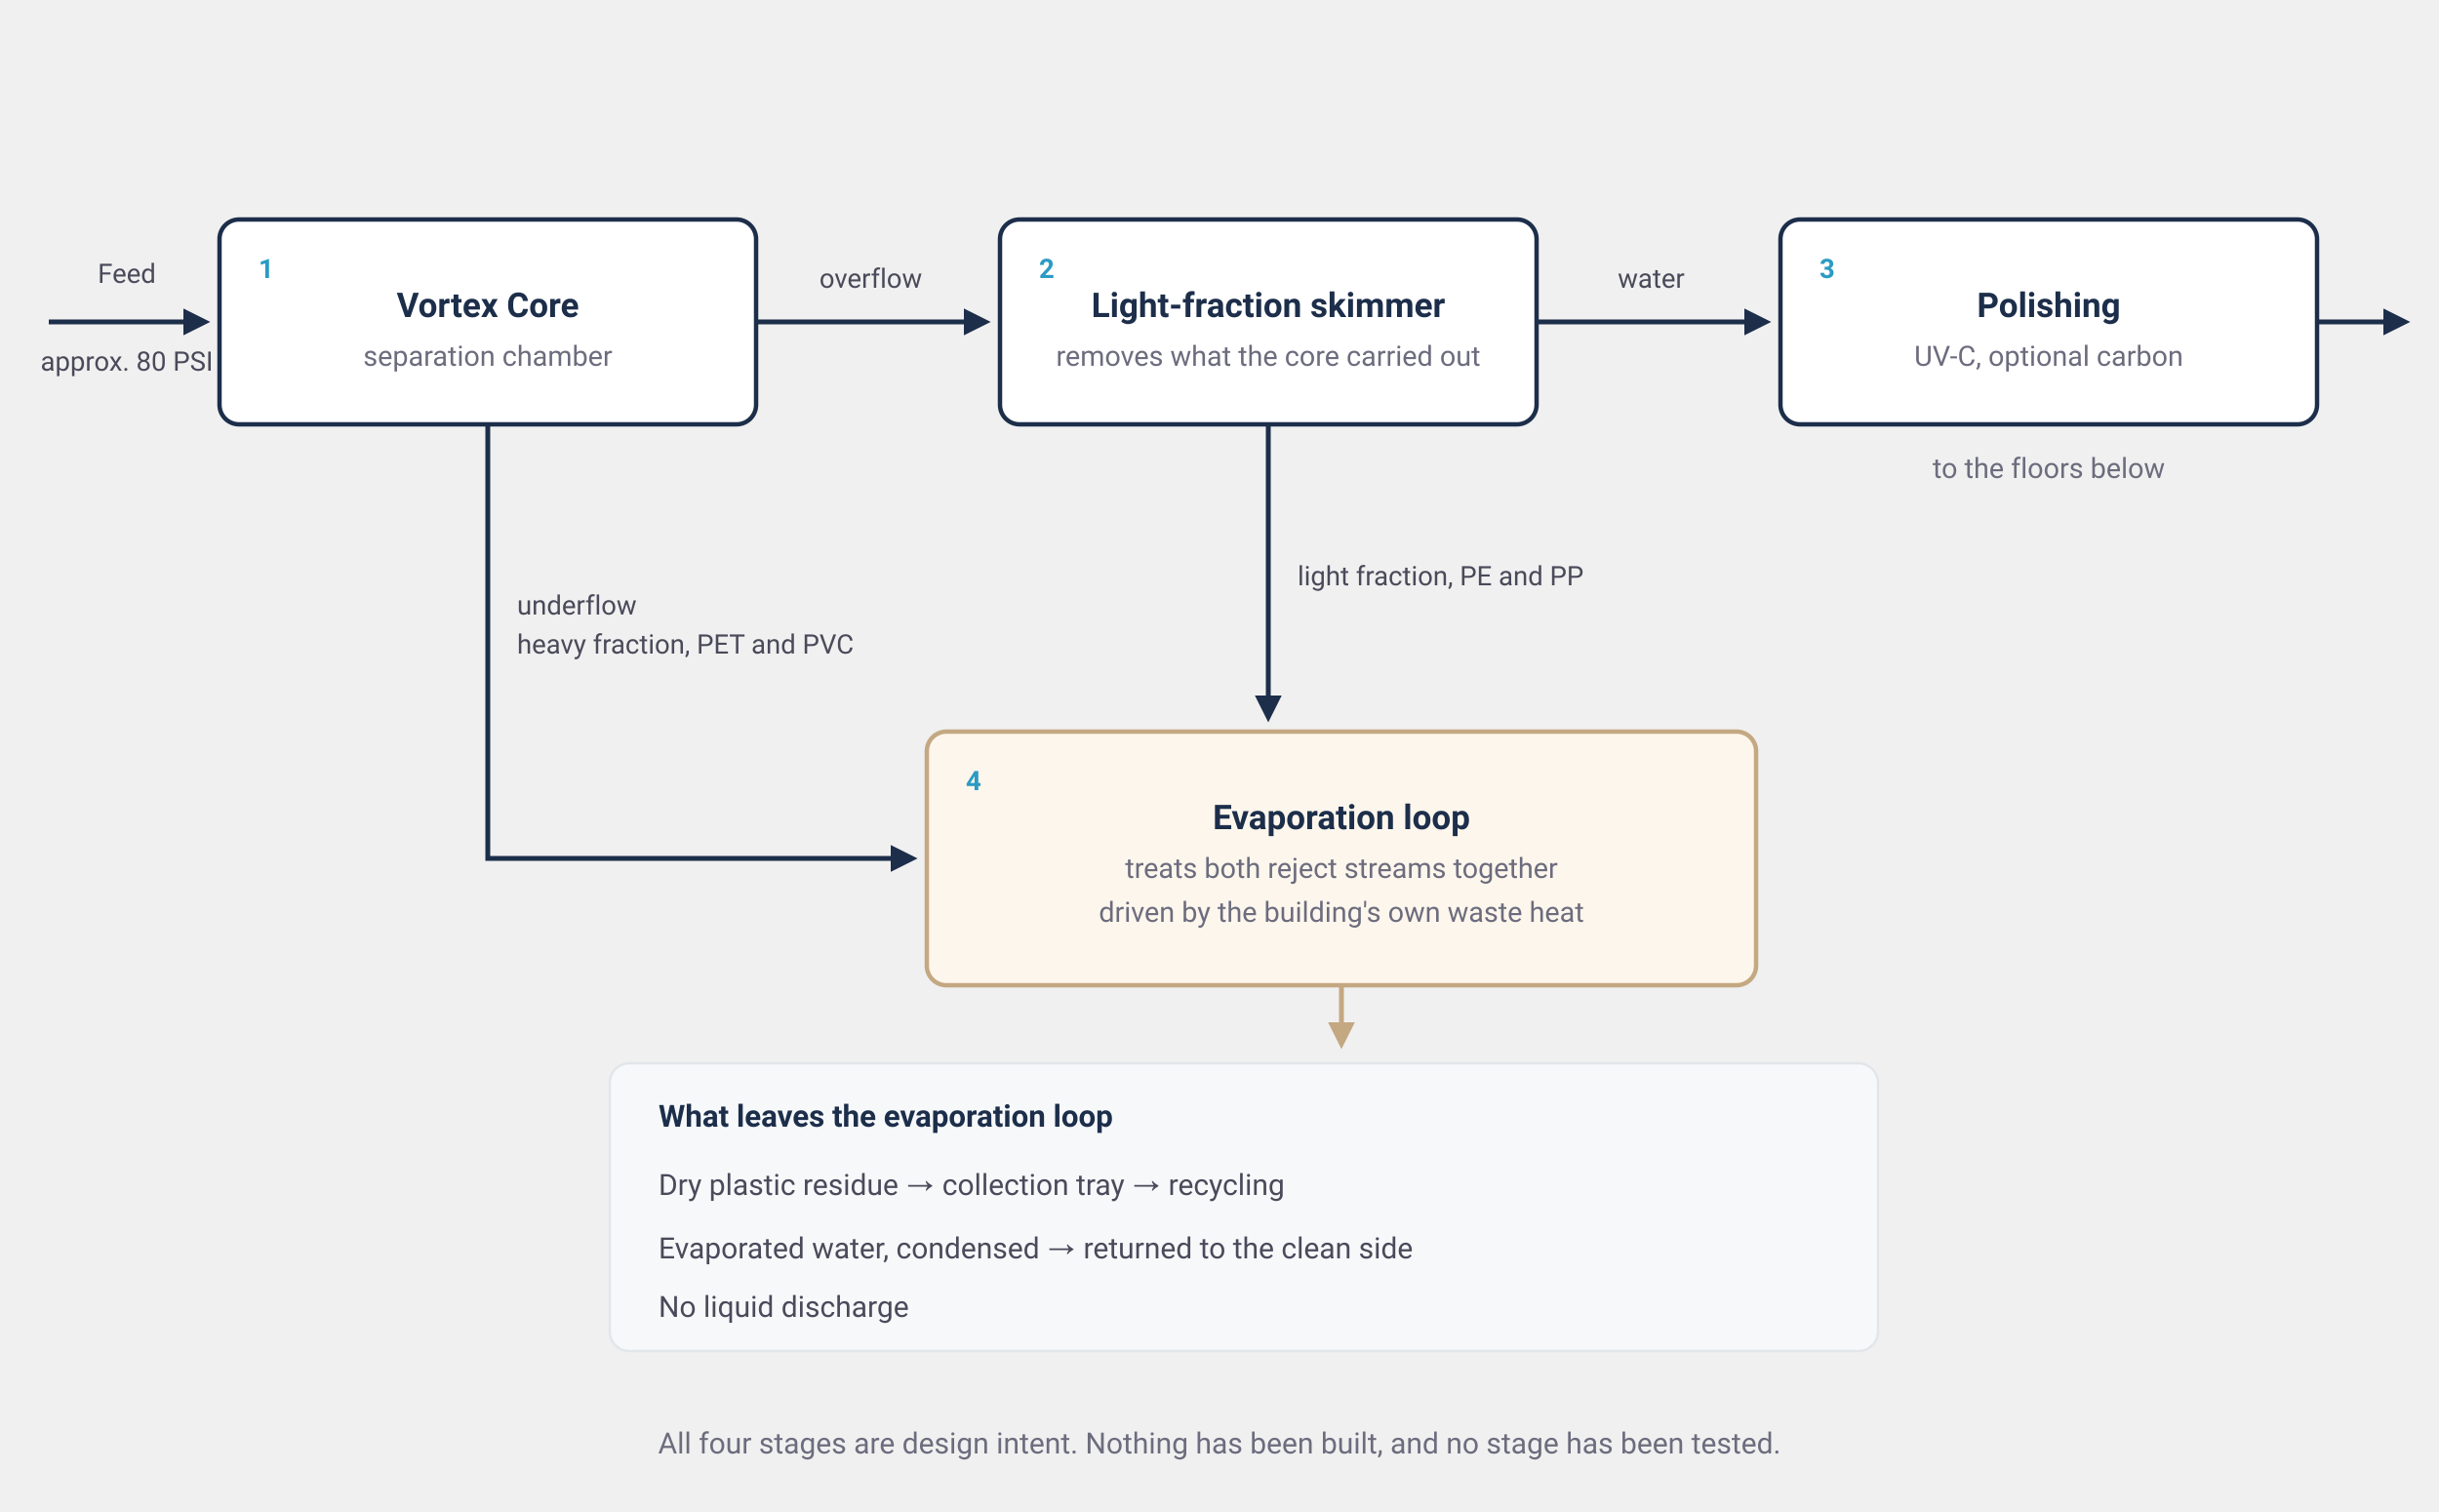
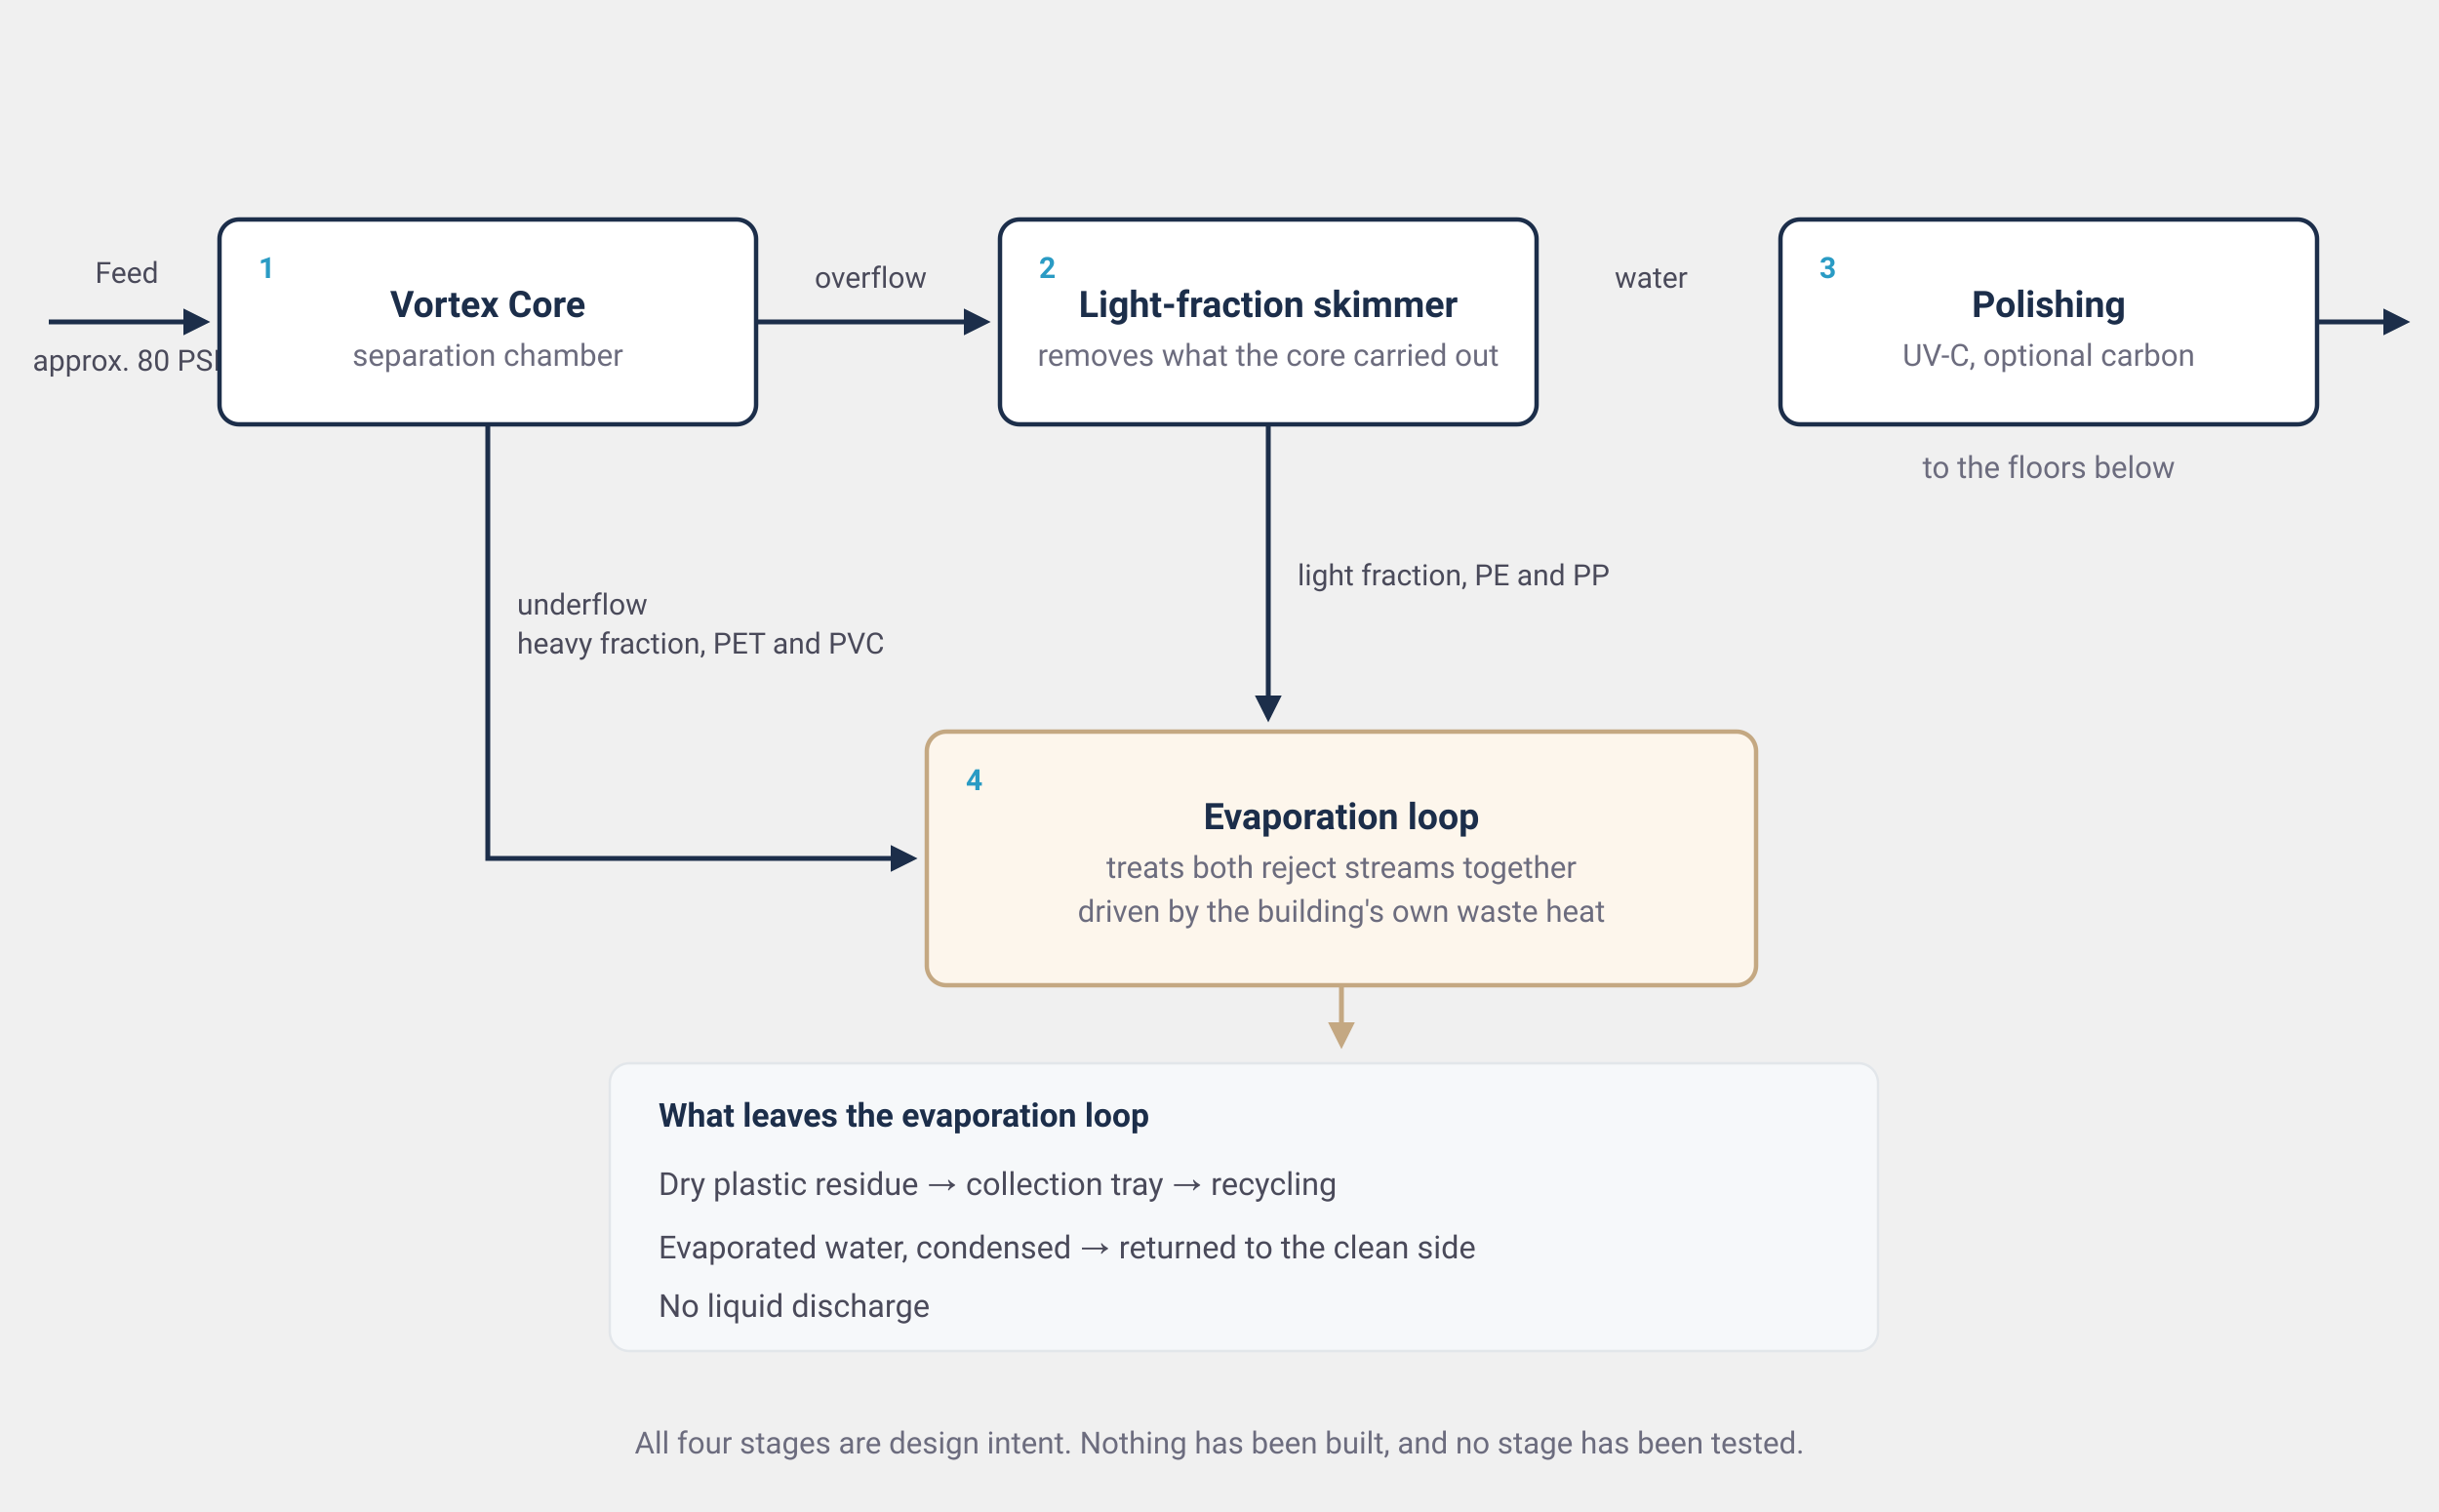
<svg xmlns="http://www.w3.org/2000/svg" viewBox="0 0 1000 620" width="1000" height="620" role="img" aria-labelledby="fpTitle fpDesc">
  <style>
-     .num   { font-family: "Segoe UI", Roboto, Helvetica, Arial, sans-serif; font-size: 11px; font-weight: 700; fill: #2a9bc4; }
-     .name  { font-family: "Segoe UI", Roboto, Helvetica, Arial, sans-serif; font-size: 14px; font-weight: 700; fill: #1C2E4A; }
-     .sub   { font-family: "Segoe UI", Roboto, Helvetica, Arial, sans-serif; font-size: 11.5px; fill: #6c6c7e; }
-     .flowlab { font-family: "Segoe UI", Roboto, Helvetica, Arial, sans-serif; font-size: 11px; fill: #4a4a5a; }
-     .panel-label { font-family: "Segoe UI", Roboto, Helvetica, Arial, sans-serif; font-size: 12.5px; font-weight: 700; fill: #1C2E4A; }
-     .panel-line  { font-family: "Segoe UI", Roboto, Helvetica, Arial, sans-serif; font-size: 12px; fill: #4a4a5a; }
-     .foot  { font-family: "Segoe UI", Roboto, Helvetica, Arial, sans-serif; font-size: 12px; fill: #6c6c7e; }
+     .num   { font-family: "Segoe UI", Roboto, Helvetica, Arial, sans-serif; font-size: 12px; font-weight: 700; fill: #2a9bc4; }
+     .name  { font-family: "Segoe UI", Roboto, Helvetica, Arial, sans-serif; font-size: 15px; font-weight: 700; fill: #1C2E4A; }
+     .sub   { font-family: "Segoe UI", Roboto, Helvetica, Arial, sans-serif; font-size: 12.5px; fill: #6c6c7e; }
+     .flowlab { font-family: "Segoe UI", Roboto, Helvetica, Arial, sans-serif; font-size: 12px; fill: #4a4a5a; }
+     .panel-label { font-family: "Segoe UI", Roboto, Helvetica, Arial, sans-serif; font-size: 13.5px; font-weight: 700; fill: #1C2E4A; }
+     .panel-line  { font-family: "Segoe UI", Roboto, Helvetica, Arial, sans-serif; font-size: 13px; fill: #4a4a5a; }
+     .foot  { font-family: "Segoe UI", Roboto, Helvetica, Arial, sans-serif; font-size: 12.5px; fill: #6c6c7e; }

    .box   { fill: #ffffff; stroke: #1C2E4A; stroke-width: 1.8; }
    .box-reject { fill: #fdf6ec; stroke: #C4A882; stroke-width: 1.8; }
    .panel { fill: #f6f8fa; stroke: #e2e6ea; stroke-width: 1; }
    .flow  { fill: none; stroke: #1C2E4A; stroke-width: 2; }
    .flow-warm { fill: none; stroke: #C4A882; stroke-width: 2; }
  </style>
  <defs>
    <marker id="fpArrow" viewBox="0 0 10 10" refX="8" refY="5" markerWidth="5.5" markerHeight="5.5" orient="auto">
      <path d="M 0 0 L 10 5 L 0 10 z" fill="#1C2E4A" />
    </marker>
    <marker id="fpArrowWarm" viewBox="0 0 10 10" refX="8" refY="5" markerWidth="5.5" markerHeight="5.5" orient="auto">
      <path d="M 0 0 L 10 5 L 0 10 z" fill="#C4A882" />
    </marker>
  </defs>
  <path class="flow" d="M20,132 L84,132" marker-end="url(#fpArrow)" />
  <text class="flowlab" x="52" y="116" text-anchor="middle">Feed</text>
  <text class="flowlab" x="52" y="152" text-anchor="middle">approx. 80 PSI</text>
  <rect class="box" x="90" y="90" width="220" height="84" rx="8" />
  <text class="num" x="106" y="114">1</text>
  <text class="name" x="200" y="130" text-anchor="middle">Vortex Core</text>
  <text class="sub" x="200" y="150" text-anchor="middle">separation chamber</text>
  <path class="flow" d="M310,132 L404,132" marker-end="url(#fpArrow)" />
  <text class="flowlab" x="357" y="118" text-anchor="middle">overflow</text>
  <rect class="box" x="410" y="90" width="220" height="84" rx="8" />
  <text class="num" x="426" y="114">2</text>
  <text class="name" x="520" y="130" text-anchor="middle">Light-fraction skimmer</text>
  <text class="sub" x="520" y="150" text-anchor="middle">removes what the core carried out</text>
-   <path class="flow" d="M630,132 L724,132" marker-end="url(#fpArrow)" />
  <text class="flowlab" x="677" y="118" text-anchor="middle">water</text>
  <rect class="box" x="730" y="90" width="220" height="84" rx="8" />
  <text class="num" x="746" y="114">3</text>
  <text class="name" x="840" y="130" text-anchor="middle">Polishing</text>
  <text class="sub" x="840" y="150" text-anchor="middle">UV-C, optional carbon</text>
  <path class="flow" d="M950,132 L986,132" marker-end="url(#fpArrow)" />
  <text class="sub" x="840" y="196" text-anchor="middle">to the floors below</text>
  <rect class="box-reject" x="380" y="300" width="340" height="104" rx="8" />
  <text class="num" x="396" y="324" fill="#8a7452">4</text>
  <text class="name" x="550" y="340" text-anchor="middle">Evaporation loop</text>
  <text class="sub" x="550" y="360" text-anchor="middle">treats both reject streams together</text>
  <text class="sub" x="550" y="378" text-anchor="middle">driven by the building's own waste heat</text>
  <path class="flow" d="M200,174 L200,352 L374,352" marker-end="url(#fpArrow)" />
  <text class="flowlab" x="212" y="252">underflow</text>
  <text class="flowlab" x="212" y="268">heavy fraction, PET and PVC</text>
  <path class="flow" d="M520,174 L520,294" marker-end="url(#fpArrow)" />
  <text class="flowlab" x="532" y="240">light fraction, PE and PP</text>
  <path class="flow-warm" d="M550,404 L550,428" marker-end="url(#fpArrowWarm)" />
  <rect class="panel" x="250" y="436" width="520" height="118" rx="8" />
  <text class="panel-label" x="270" y="462">What leaves the evaporation loop</text>
  <text class="panel-line" x="270" y="490">Dry plastic residue → collection tray → recycling</text>
  <text class="panel-line" x="270" y="516">Evaporated water, condensed → returned to the clean side</text>
  <text class="panel-line" x="270" y="540">No liquid discharge</text>
  <text class="foot" x="500" y="596" text-anchor="middle">All four stages are design intent. Nothing has been built, and no stage has been tested.</text>
</svg>
